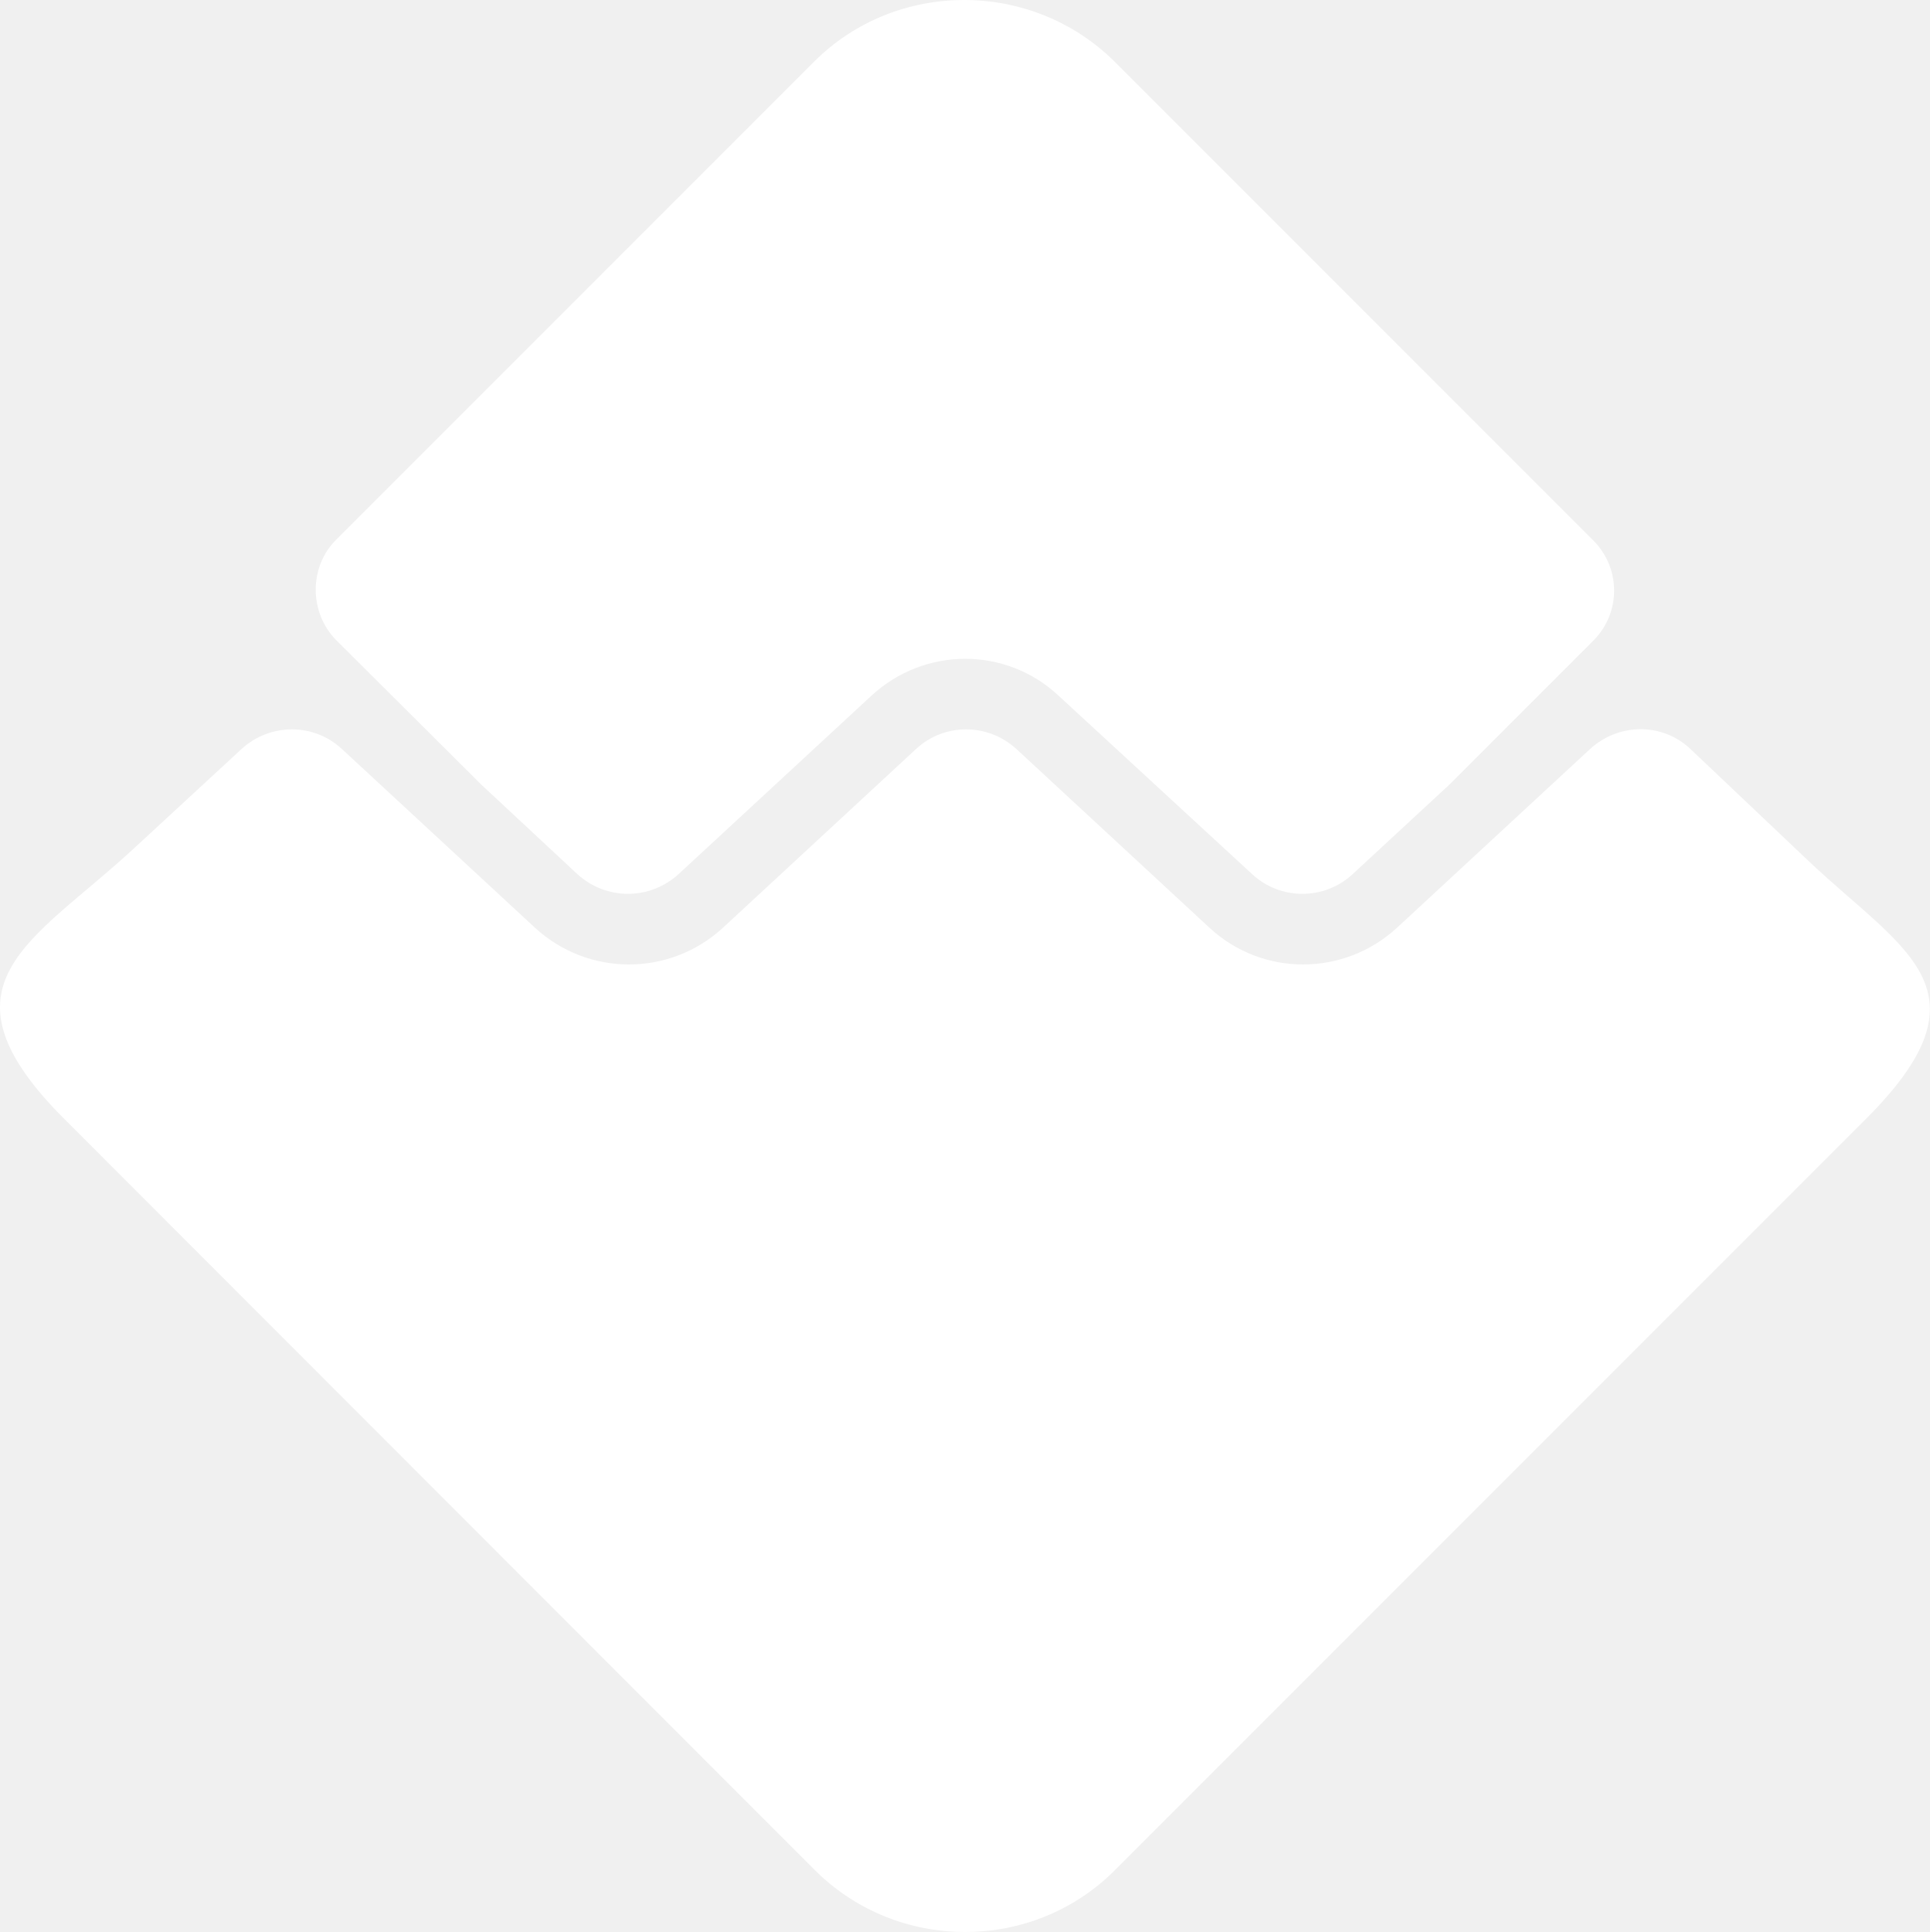
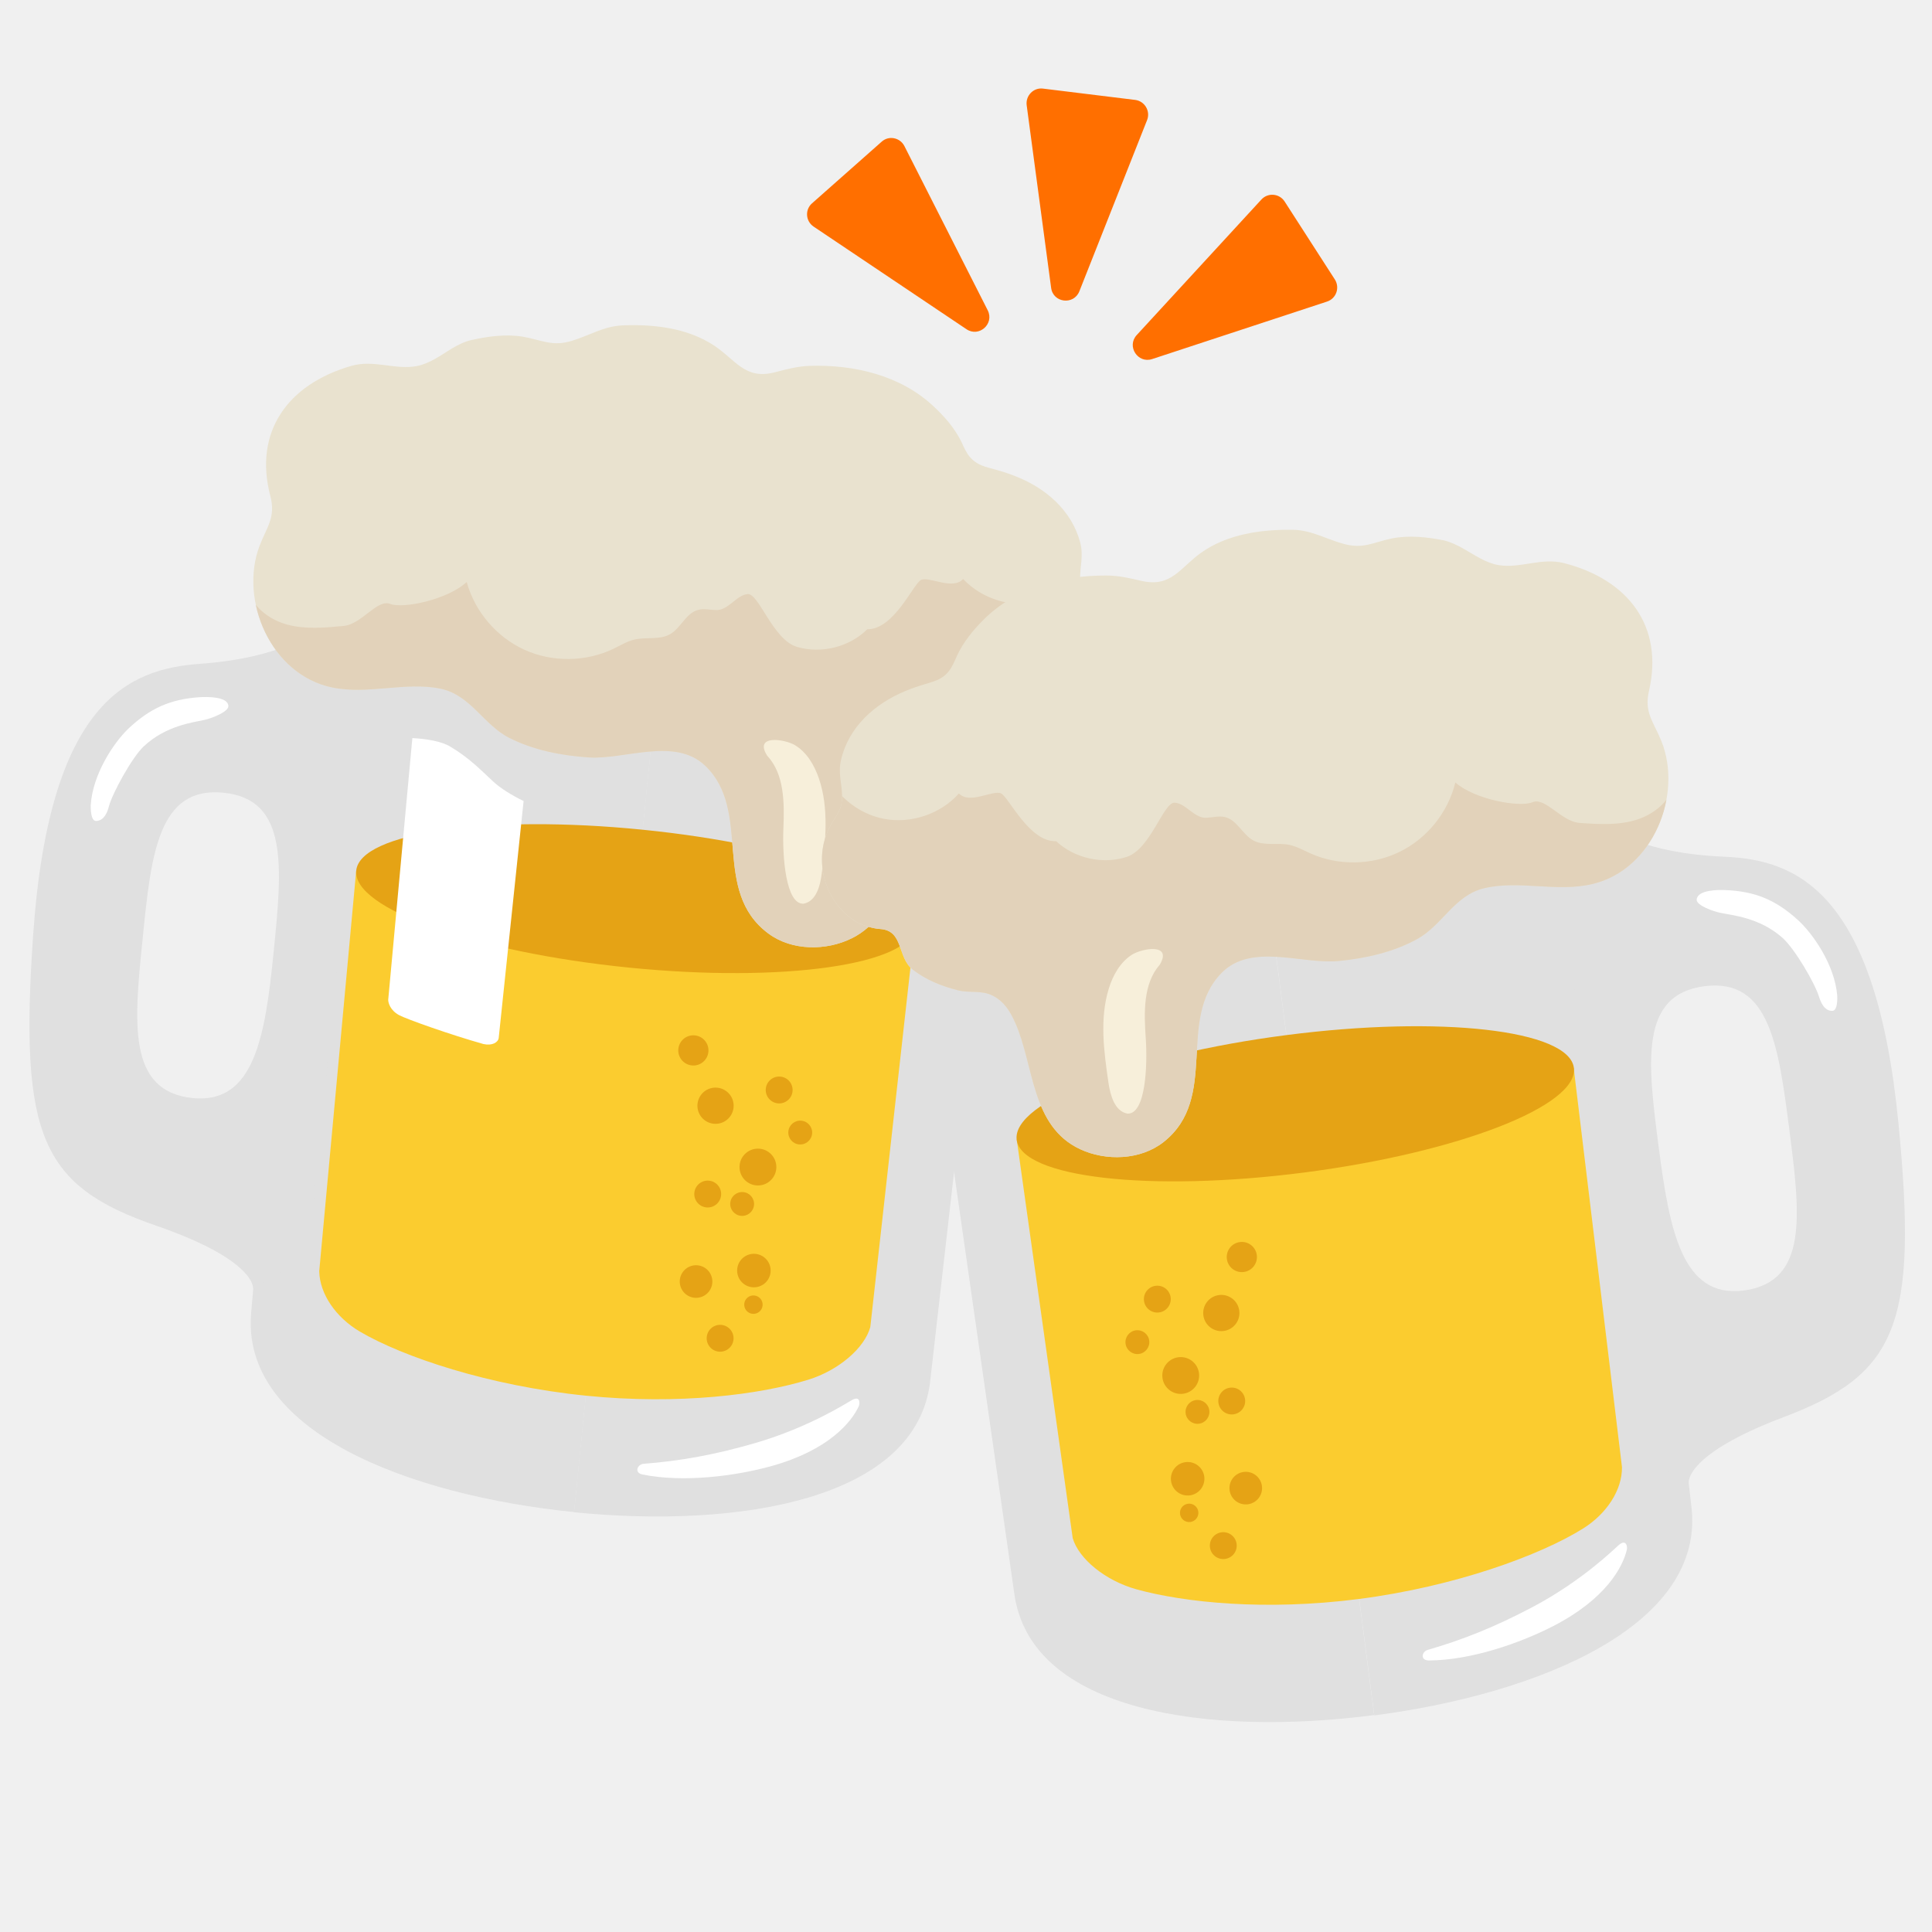
- <svg xmlns="http://www.w3.org/2000/svg" width="87.157" height="87.233" viewBox="0 0 90789 90868" shape-rendering="geometricPrecision" text-rendering="geometricPrecision" image-rendering="optimizeQuality" fill-rule="evenodd" clip-rule="evenodd">
-   <defs>
-     <style>
-     .fil0 {fill:white}
-    </style>
-   </defs>
-   <path class="fil0" d="M3052 52654l35274 35295c3892 3892 10263 3892 14134 0l35295-35295c6125-6105 1803-7928-2683-12168l-5531-5244c-1331-1270-3400-1250-4752 0l-9075 8399c-2499 2294-6329 2294-8808 0l-9075-8399c-1352-1250-3421-1250-4752 0l-9075 8399c-2500 2294-6330 2294-8829 0l-9075-8399c-1331-1250-3400-1250-4752 0l-5081 4691c-4691 4343-9607 6350-3216 12721h1z" id="Layer_x0020_1" />
-   <g id="Layer_x0020_1_0">
-     <path id="logo_top.svg" class="fil0" d="M74961 25425L52437 2901c-3898-3868-10271-3868-14139 0L15805 25394c-1269 1268-1269 3403 0 4703l6837 6806 4517 4208c1362 1238 3403 1238 4765 0l9065-8384c2506-2321 6343-2321 8818 0l9096 8384c1330 1238 3403 1238 4734 0l4548-4208 6776-6775c1299-1300 1299-3403 0-4703z" />
+ <svg xmlns="http://www.w3.org/2000/svg" xmlns:xlink="http://www.w3.org/1999/xlink" width="128" height="128" style="enable-background:new 0 0 128 128;">
+   <g id="图层_1">
+     <path d="M76,7.95L71.51,19.3c-0.37,0.93-1.74,0.77-1.87-0.23L68.02,6.97c-0.08-0.63,0.45-1.18,1.08-1.1 l6.11,0.75C75.84,6.7,76.23,7.36,76,7.95z" style="fill:#FF6F00;" />
+     <path d="M87.92,19.98l-11.59,3.81c-0.95,0.31-1.7-0.85-1.02-1.59l8.26-8.98c0.43-0.47,1.19-0.41,1.54,0.13 l3.33,5.17C88.78,19.06,88.53,19.78,87.92,19.98z" style="fill:#FF6F00;" />
+     <path d="M59.92,9.68l5.52,10.88c0.45,0.9-0.58,1.81-1.41,1.25l-10.13-6.8c-0.53-0.36-0.58-1.12-0.1-1.54 l4.61-4.08C58.88,8.96,59.63,9.11,59.92,9.68z" style="fill:#FF6F00;" />
+     <g>
+       <g>
+         <path d="M24.04,39.29l-3.25-0.17l-4.14,47.74c-0.8,8,10.5,12.22,21.39,13.32l5.92-58.89L24.04,39.29z" style="fill:#E0E0E0;" />
+         <path d="M63.86,43.3l3.22,0.48l-5.44,47.61c-0.8,8-12.72,9.89-23.61,8.8l5.92-58.89L63.86,43.3z" style="fill:#E0E0E0;" />
+       </g>
+       <path d="M44.5,35.89c-5.79-0.58-11.27-0.46-15.43,0.33c-3.58,0.68-5.78,1.83-5.91,3.06 c-0.12,1.23,1.81,2.79,5.18,4.18c3.92,1.61,9.27,2.82,15.06,3.4s11.27,0.46,15.43-0.33c3.58-0.68,5.78-1.83,5.91-3.06 c0.12-1.23-1.81-2.79-5.18-4.18C55.63,37.68,50.28,36.47,44.5,35.89z" style="fill:#FAFAFA;" />
+       <path d="M23.6,57.68l-2.45,26.54c0.03,1.51,1.1,3.06,2.69,4c2.84,1.67,8.54,3.6,15,4.25 c6.17,0.62,11.54-0.08,14.71-1.06c2.01-0.62,3.73-2.1,4.11-3.49l2.96-26.51" style="fill:#FBCC2F;" />
+       <ellipse cx="42.12" cy="59.54" rx="4.59" ry="18.61" style="fill:#E5A315;" transform="matrix(0.1 -0.995 0.995 0.1 -21.3366 95.4932)" />
+       <path d="M43.28,48.01c-13.2-1.33-22.87-5.18-22.49-8.96c0.38-3.78,10.62-5.63,23.82-4.3 c13.2,1.33,22.87,5.18,22.49,8.96C66.72,47.48,56.48,49.33,43.28,48.01z M44.5,35.89c-5.79-0.58-11.27-0.46-15.43,0.33 c-3.58,0.68-5.78,1.83-5.91,3.06c-0.12,1.23,1.81,2.79,5.18,4.18c3.92,1.61,9.27,2.82,15.06,3.4s11.27,0.46,15.43-0.33 c3.58-0.68,5.78-1.83,5.91-3.06c0.12-1.23-1.81-2.79-5.18-4.18C55.63,37.68,50.28,36.47,44.5,35.89z" style="fill:#CECFD1;" />
+       <g>
+         <ellipse cx="47.71" cy="88.67" rx="0.89" ry="0.89" style="fill:#E5A315;" transform="matrix(0.1 -0.995 0.995 0.1 -45.2878 127.2683)" />
+         <ellipse cx="49.91" cy="86.44" rx="0.61" ry="0.61" style="fill:#E5A315;" transform="matrix(0.1 -0.995 0.995 0.1 -41.0822 127.4529)" />
+         <ellipse cx="46.11" cy="84.91" rx="1.08" ry="1.08" style="fill:#E5A315;" transform="matrix(0.1 -0.995 0.995 0.1 -42.9812 122.2934)" />
+         <ellipse cx="49.94" cy="84.18" rx="1.11" ry="1.11" style="fill:#E5A315;" transform="matrix(0.1 -0.995 0.995 0.1 -38.8057 125.4501)" />
+         <ellipse cx="46.88" cy="79.11" rx="0.89" ry="0.89" style="fill:#E5A315;" transform="matrix(0.1 -0.995 0.995 0.1 -36.5144 117.8428)" />
+         <ellipse cx="49.17" cy="79.76" rx="0.79" ry="0.79" style="fill:#E5A315;" transform="matrix(0.1 -0.995 0.995 0.1 -35.1093 120.7142)" />
+         <ellipse cx="53.02" cy="75.03" rx="0.79" ry="0.79" style="fill:#E5A315;" transform="matrix(0.1 -0.995 0.995 0.1 -26.9396 120.2865)" />
+         <ellipse cx="45.94" cy="69.59" rx="1" ry="1" style="fill:#E5A315;" transform="matrix(0.1 -0.995 0.995 0.1 -27.8991 108.3437)" />
+         <ellipse cx="50.21" cy="77.32" rx="1.22" ry="1.22" style="fill:#E5A315;" transform="matrix(0.1 -0.995 0.995 0.1 -31.7393 119.5475)" />
+         <ellipse cx="47.41" cy="73.26" rx="1.2" ry="1.2" style="fill:#E5A315;" transform="matrix(0.1 -0.995 0.995 0.1 -30.2289 113.104)" />
+         <ellipse cx="51.62" cy="72.22" rx="0.89" ry="0.89" style="fill:#E5A315;" transform="matrix(0.1 -0.995 0.995 0.1 -25.3989 116.3542)" />
+       </g>
+       <path d="M20.49,41.94c0,0-1.75,1.64-7.25,2.04C8.53,44.32,3.28,46.46,2.2,61.89 c-0.94,13.46,0.57,16.7,8.16,19.32c6.61,2.28,6.41,4.15,6.41,4.15l3.63-2.05l1.67-16.6l1.99-21.59L20.49,41.94z M18.13,63.07 c-0.56,5.59-1.28,10.09-5.36,9.68c-4.34-0.44-3.89-4.97-3.32-10.55c0.56-5.59,1.02-10.12,5.36-9.68 C19.14,52.95,18.69,57.48,18.13,63.07z" style="fill:#E0E0E0;" />
+       <path d="M56.89,93.18c-0.48,1.03-1.98,2.9-5.81,3.96c-2.36,0.65-5.78,1.1-8.51,0.55 c-0.58-0.12-0.34-0.67,0.07-0.71c2.34-0.18,4.63-0.57,7.38-1.37c3.58-1.04,6.07-2.66,6.42-2.85 C57.02,92.43,56.97,93.01,56.89,93.18z" style="fill:#FFFFFF;" />
+       <path d="M32.7,51.8c-0.9-0.83-1.58-1.56-2.86-2.33c-0.61-0.37-1.61-0.52-2.52-0.57l-1.6,17.34 c0,0.19,0.12,0.68,0.71,1.01c0.5,0.27,3.4,1.3,5.6,1.92c0.58,0.13,0.97-0.11,1.01-0.4l0,0l1.65-15.7 C33.9,52.69,33.14,52.21,32.7,51.8z" style="fill:#FFFFFF;" />
+       <path d="M13.24,46.19c-1.96,0.13-3.31,0.74-4.74,2.09c-0.97,0.93-2.37,3.03-2.49,5.08 C6.01,53.52,6,54.39,6.36,54.39c0.56,0,0.78-0.66,0.85-0.95c0.25-0.93,1.54-3.26,2.31-3.99c1.48-1.39,3.3-1.59,4.05-1.76 c0.44-0.1,1.6-0.53,1.56-0.93C15.07,46.12,13.65,46.17,13.24,46.19z" style="fill:#FFFFFF;" />
+       <g>
+         <defs>
+           <path id="SVGID_1_" d="M29.92,23.1c-0.74,0.45-1.44,0.98-2.29,1.15c-1.43,0.28-2.85-0.44-4.35-0.01 c-4.24,1.22-6.48,4.39-5.37,8.62c0.37,1.42-0.22,2.02-0.72,3.32c-1.35,3.59,0.76,8.51,4.79,9.36c2.41,0.51,4.87-0.4,7.22,0.09 c1.98,0.42,2.83,2.38,4.53,3.25c1.61,0.82,3.47,1.18,5.25,1.3c2.4,0.17,5.73-1.38,7.75,0.56c3.13,3.01,0.36,8.28,4.18,11.11 c1.56,1.16,3.85,1.15,5.53,0.31c3.22-1.6,2.89-5.63,4.06-8.47c0.31-0.76,0.69-1.44,1.44-1.85c0.74-0.41,1.5-0.2,2.3-0.42 c1.07-0.3,2.09-0.75,2.96-1.45c1-0.83,0.52-2.61,2.07-2.75c0.48-0.05,1.12-0.25,1.51-0.48c2.12-1.29,2.86-4.25,1.63-6.4 c-0.45-0.79-0.83-1.04-0.85-1.96c-0.02-0.84,0.24-1.54,0.01-2.42c-0.56-2.16-2.33-3.67-4.4-4.45c-0.38-0.15-0.79-0.28-1.19-0.39 c-0.67-0.19-1.23-0.28-1.71-0.83c-0.25-0.28-0.42-0.68-0.57-1.01c-0.45-0.91-1.1-1.66-1.84-2.35c-2.18-2.06-5.28-2.79-8.24-2.69 c-0.8,0.03-1.53,0.23-2.31,0.43c-1.95,0.5-2.56-0.82-3.99-1.77c-1.78-1.18-4.02-1.43-6.11-1.34c-1.23,0.06-2.19,0.68-3.32,1.02 c-1.31,0.4-1.98-0.05-3.23-0.27c-1.11-0.19-2.33-0.03-3.43,0.22C30.77,22.63,30.34,22.85,29.92,23.1z" />
+         </defs>
+         <use style="overflow:visible;fill:#E9E2CF;" xlink:href="#SVGID_1_" />
+         <clipPath id="SVGID_2_">
+           <use style="overflow:visible;" xlink:href="#SVGID_1_" />
+         </clipPath>
+         <path d="M72.7,36.4c-0.58,1.73-2.11,3.11-3.89,3.5c-1.78,0.39-3.75-0.21-5-1.54 c-0.7,0.77-2.28-0.21-2.8,0.07c-0.52,0.28-1.78,3.28-3.55,3.26c-1.19,1.18-3.04,1.64-4.65,1.17c-1.61-0.47-2.53-3.57-3.28-3.5 c-0.75,0.07-1.27,1.08-2.08,1.06c-0.4-0.01-0.82-0.12-1.21-0.01c-0.8,0.22-1.13,1.2-1.85,1.61c-0.69,0.39-1.56,0.17-2.34,0.35 c-0.5,0.11-0.94,0.39-1.4,0.61c-1.83,0.88-4.05,0.91-5.9,0.07c-1.85-0.84-3.29-2.53-3.83-4.49c-1.24,1.16-4.22,1.79-5.07,1.45 c-0.86-0.34-1.89,1.35-3.08,1.46c-1.26,0.12-2.56,0.24-3.78-0.1s-2.37-1.25-2.61-2.5c-0.64,1.58-1.54,3.06-2.65,4.36 c4.25,2.51,8.5,5.03,12.75,7.54c0.58,0.34,1.17,0.7,1.6,1.22c0.99,1.21,0.88,3.04,1.83,4.28c1.02,1.32,2.88,1.55,4.53,1.67 c1.59,0.12,3.18,0.24,4.78,0.37c0.74,0.06,1.52,0.12,2.14,0.53c1.73,1.11,1.26,3.91,2.63,5.44c1.06,1.17,2.84,1.24,4.41,1.21 c4.43-0.07,8.87-0.19,13.3-0.35c0.41-0.01,0.84-0.03,1.22-0.19c0.53-0.22,0.91-0.67,1.28-1.1c2.99-3.45,6.49-6.46,10.34-8.9 c0.98-0.62,2.01-1.23,2.66-2.18c0.59-0.85,0.82-1.9,1.04-2.91c0.23-1.08,0.47-2.17,0.7-3.25c0.1-0.45,0.2-0.92,0.11-1.38 c-0.12-0.63-0.57-1.14-0.98-1.64c-1.05-1.29-1.91-2.74-2.52-4.29c-0.29-0.74-0.54-1.51-1.03-2.14c-0.49-0.62-1.31-1.07-2.08-0.86 " style="clip-path:url(#SVGID_2_);fill:#E2D2BA;" />
+       </g>
+       <path d="M50.83,50.07c1.15,1.23,1.14,3.15,1.07,4.86c-0.07,1.77,0.15,5.03,1.35,4.94 c0.84-0.17,1.1-1.21,1.2-2.06c0.24-2.09,0.48-4.26-0.2-6.25c-0.3-0.87-0.8-1.72-1.58-2.19C51.96,48.95,49.93,48.66,50.83,50.07" style="fill:#F7EFDA;" />
+     </g>
+     <g>
+       <g>
+         <path d="M103.31,52.38l3.25-0.26l5.49,47.61c1.03,7.97-10.15,12.51-21,13.92l-7.58-58.7L103.31,52.38z" style="fill:#E0E0E0;" />
+         <path d="M63.61,57.5l-3.2,0.57l6.78,47.44c1.03,7.97,12.99,9.53,23.85,8.12l-7.58-58.7L63.61,57.5z" style="fill:#E0E0E0;" />
+       </g>
+       <path d="M82.76,49.55c5.77-0.74,11.25-0.78,15.44-0.1c3.59,0.58,5.83,1.67,5.99,2.89 c0.16,1.23-1.73,2.84-5.06,4.32c-3.88,1.72-9.19,3.08-14.95,3.82s-11.25,0.78-15.43,0.1c-3.59-0.58-5.83-1.67-5.99-2.89 c-0.16-1.23,1.73-2.84,5.06-4.32C71.68,51.65,77,50.3,82.76,49.55z" style="fill:#FAFAFA;" />
+       <path d="M104.26,70.74l3.2,26.46c0.02,1.51-1.01,3.09-2.58,4.07c-2.8,1.75-8.44,3.84-14.87,4.67 c-6.15,0.79-11.53,0.24-14.74-0.65c-2.03-0.57-3.79-2-4.2-3.38l-3.71-26.42" style="fill:#FBCC2F;" />
+       <ellipse cx="85.81" cy="73.13" rx="18.61" ry="4.59" style="fill:#E5A315;" transform="matrix(0.9918 -0.1281 0.1281 0.9918 -8.6588 11.5917)" />
+       <path d="M60.39,58c-0.49-3.77,9.07-7.89,22.22-9.59c13.16-1.7,23.44-0.14,23.93,3.63 c0.49,3.77-9.07,7.89-22.22,9.59C71.17,63.33,60.88,61.77,60.39,58z M67.81,53.37c-3.33,1.48-5.22,3.09-5.06,4.32 c0.16,1.23,2.4,2.31,5.99,2.89c4.19,0.68,9.67,0.64,15.43-0.1s11.08-2.1,14.95-3.82c3.33-1.48,5.22-3.09,5.06-4.32 c-0.16-1.23-2.4-2.31-5.99-2.89c-4.19-0.68-9.67-0.64-15.44,0.1S71.68,51.65,67.81,53.37z" style="fill:#CECFD1;" />
+       <g>
+         <ellipse cx="81.04" cy="102.4" rx="0.89" ry="0.89" style="fill:#E5A315;" transform="matrix(0.9918 -0.1281 0.1281 0.9918 -12.4471 11.2226)" />
+         <ellipse cx="78.78" cy="100.23" rx="0.61" ry="0.61" style="fill:#E5A315;" transform="matrix(0.9918 -0.1281 0.1281 0.9918 -12.1879 10.9144)" />
+         <ellipse cx="82.53" cy="98.59" rx="1.08" ry="1.08" style="fill:#E5A315;" transform="matrix(0.9918 -0.1281 0.1281 0.9918 -11.9474 11.3821)" />
+         <ellipse cx="78.68" cy="97.97" rx="1.11" ry="1.11" style="fill:#E5A315;" transform="matrix(0.9918 -0.1281 0.1281 0.9918 -11.8995 10.8837)" />
+         <ellipse cx="81.6" cy="92.82" rx="0.89" ry="0.89" style="fill:#E5A315;" transform="matrix(0.9918 -0.1281 0.1281 0.9918 -11.2153 11.2146)" />
+         <ellipse cx="79.33" cy="93.54" rx="0.79" ry="0.79" style="fill:#E5A315;" transform="matrix(0.9918 -0.1281 0.1281 0.9918 -11.3267 10.9298)" />
+         <ellipse cx="75.35" cy="88.92" rx="0.79" ry="0.79" style="fill:#E5A315;" transform="matrix(0.9918 -0.1281 0.1281 0.9918 -10.7679 10.3819)" />
+         <ellipse cx="82.27" cy="83.28" rx="1" ry="1" style="fill:#E5A315;" transform="matrix(0.9918 -0.1281 0.1281 0.9918 -9.9887 11.2224)" />
+         <ellipse cx="78.22" cy="91.13" rx="1.22" ry="1.22" style="fill:#E5A315;" transform="matrix(0.9918 -0.1281 0.1281 0.9918 -11.0264 10.7679)" />
+         <ellipse cx="80.91" cy="86.99" rx="1.2" ry="1.2" style="fill:#E5A315;" transform="matrix(0.9918 -0.1281 0.1281 0.9918 -10.4748 11.0784)" />
+         <ellipse cx="76.67" cy="86.07" rx="0.89" ry="0.89" style="fill:#E5A315;" transform="matrix(0.9918 -0.1281 0.1281 0.9918 -10.3912 10.5279)" />
+       </g>
+       <path d="M125.77,74.35c-1.51-15.4-6.82-17.39-11.53-17.59c-5.51-0.24-7.31-1.83-7.31-1.83l-3.48,3.28 l2.6,21.52l2.14,16.55l3.69,1.94c0,0-0.25-1.87,6.29-4.33C125.68,91.05,127.09,87.78,125.77,74.35z M115.52,85.5 c-4.06,0.52-4.91-3.96-5.63-9.52s-1.3-10.08,3.03-10.64s4.91,3.96,5.63,9.52C119.26,80.42,119.84,84.94,115.52,85.5z" style="fill:#E0E0E0;" />
+       <path d="M107.78,102.68c-0.26,1.11-1.35,3.24-4.89,5.06c-2.18,1.12-5.44,2.26-8.22,2.27 c-0.6,0-0.47-0.59-0.08-0.7c2.25-0.65,4.42-1.5,6.95-2.84c3.3-1.75,5.4-3.84,5.7-4.1C107.76,101.92,107.83,102.5,107.78,102.68z" style="fill:#FFFFFF;" />
+       <path d="M114.3,58.97c1.97,0.08,3.33,0.64,4.79,1.96c1,0.9,2.45,2.96,2.63,5.01 c0.01,0.16,0.04,1.02-0.32,1.03c-0.56,0.02-0.79-0.64-0.88-0.92c-0.28-0.92-1.63-3.22-2.43-3.92c-1.52-1.35-3.35-1.49-4.1-1.65 c-0.45-0.09-1.62-0.49-1.58-0.89C112.47,58.94,113.89,58.95,114.3,58.97z" style="fill:#FFFFFF;" />
+       <g>
+         <defs>
+           <path id="SVGID_3_" d="M96.97,36.36c0.75,0.42,1.47,0.94,2.32,1.08c1.43,0.24,2.83-0.52,4.34-0.13c4.27,1.1,6.6,4.2,5.62,8.46 c-0.33,1.43,0.28,2.01,0.81,3.3c1.45,3.55-0.52,8.52-4.52,9.49c-2.39,0.58-4.88-0.27-7.22,0.29c-1.97,0.47-2.76,2.46-4.44,3.37 c-1.58,0.87-3.43,1.28-5.21,1.45c-2.4,0.23-5.76-1.22-7.73,0.78c-3.04,3.09-0.13,8.29-3.86,11.22c-1.53,1.2-3.82,1.26-5.51,0.47 c-3.26-1.51-3.05-5.54-4.3-8.36c-0.33-0.75-0.73-1.42-1.49-1.81c-0.76-0.39-1.51-0.16-2.31-0.36c-1.08-0.27-2.12-0.69-3-1.37 c-1.03-0.8-0.59-2.59-2.15-2.69c-0.48-0.03-1.12-0.22-1.52-0.44c-2.16-1.23-2.98-4.16-1.81-6.35c0.43-0.8,0.8-1.06,0.8-1.99 c0-0.84-0.28-1.53-0.07-2.42c0.5-2.18,2.23-3.73,4.27-4.57c0.38-0.16,0.78-0.3,1.18-0.42c0.67-0.21,1.23-0.31,1.68-0.88 c0.24-0.29,0.4-0.69,0.55-1.03c0.43-0.92,1.06-1.69,1.77-2.4c2.12-2.12,5.2-2.94,8.16-2.92c0.8,0,1.53,0.18,2.32,0.36 c1.97,0.44,2.54-0.89,3.94-1.88c1.74-1.23,3.98-1.54,6.07-1.51c1.23,0.02,2.21,0.62,3.35,0.93c1.32,0.37,1.98-0.11,3.22-0.36 c1.11-0.22,2.33-0.09,3.43,0.13C96.11,35.91,96.55,36.12,96.97,36.36z" />
+         </defs>
+         <use style="overflow:visible;fill:#E9E2CF;" xlink:href="#SVGID_3_" />
+         <clipPath id="SVGID_4_">
+           <use style="overflow:visible;" xlink:href="#SVGID_3_" />
+         </clipPath>
+         <path d="M54.58,50.86c0.63,1.71,2.2,3.05,3.99,3.39 c1.79,0.34,3.75-0.32,4.96-1.68c0.72,0.75,2.28-0.27,2.8,0s1.87,3.23,3.64,3.16c1.23,1.14,3.09,1.56,4.68,1.04 s2.43-3.64,3.18-3.59c0.75,0.05,1.3,1.05,2.11,1c0.4-0.02,0.81-0.14,1.21-0.05c0.81,0.19,1.17,1.17,1.9,1.56 c0.7,0.37,1.57,0.13,2.35,0.28c0.5,0.1,0.95,0.36,1.42,0.57c1.85,0.83,4.08,0.79,5.9-0.1c1.83-0.89,3.22-2.62,3.7-4.6 c1.27,1.13,4.26,1.67,5.11,1.31c0.85-0.36,1.93,1.29,3.12,1.37c1.27,0.09,2.57,0.17,3.78-0.21c1.21-0.38,2.33-1.32,2.54-2.57 c0.69,1.56,1.63,3.01,2.77,4.28c-4.18,2.63-8.35,5.27-12.53,7.9c-0.57,0.36-1.15,0.73-1.56,1.26c-0.95,1.24-0.79,3.06-1.71,4.33 c-0.98,1.34-2.83,1.63-4.49,1.8c-1.59,0.17-3.18,0.33-4.76,0.5c-0.74,0.08-1.51,0.17-2.13,0.59c-1.69,1.16-1.15,3.94-2.48,5.51 c-1.02,1.2-2.8,1.32-4.38,1.33c-4.43,0.05-8.87,0.06-13.3,0.03c-0.41,0-0.84-0.01-1.23-0.16c-0.53-0.2-0.93-0.64-1.31-1.06 c-3.09-3.36-6.67-6.27-10.59-8.6c-0.99-0.59-2.04-1.17-2.72-2.1c-0.61-0.84-0.88-1.87-1.12-2.88c-0.27-1.08-0.53-2.16-0.8-3.23 c-0.11-0.45-0.22-0.92-0.15-1.38c0.1-0.64,0.54-1.16,0.94-1.67c1.02-1.32,1.83-2.8,2.4-4.36c0.27-0.75,0.5-1.53,0.97-2.16 c0.47-0.64,1.28-1.11,2.05-0.92" style="clip-path:url(#SVGID_4_);fill:#E2D2BA;" />
+       </g>
+       <path d="M76.84,63.91c-1.11,1.26-1.05,3.18-0.93,4.89c0.12,1.77,0,5.03-1.21,4.98 c-0.84-0.15-1.13-1.18-1.26-2.03c-0.3-2.08-0.6-4.24,0.02-6.25c0.27-0.88,0.75-1.74,1.52-2.24 C75.67,62.82,77.69,62.47,76.84,63.91" style="fill:#F7EFDA;" />
+     </g>
  </g>
</svg>
